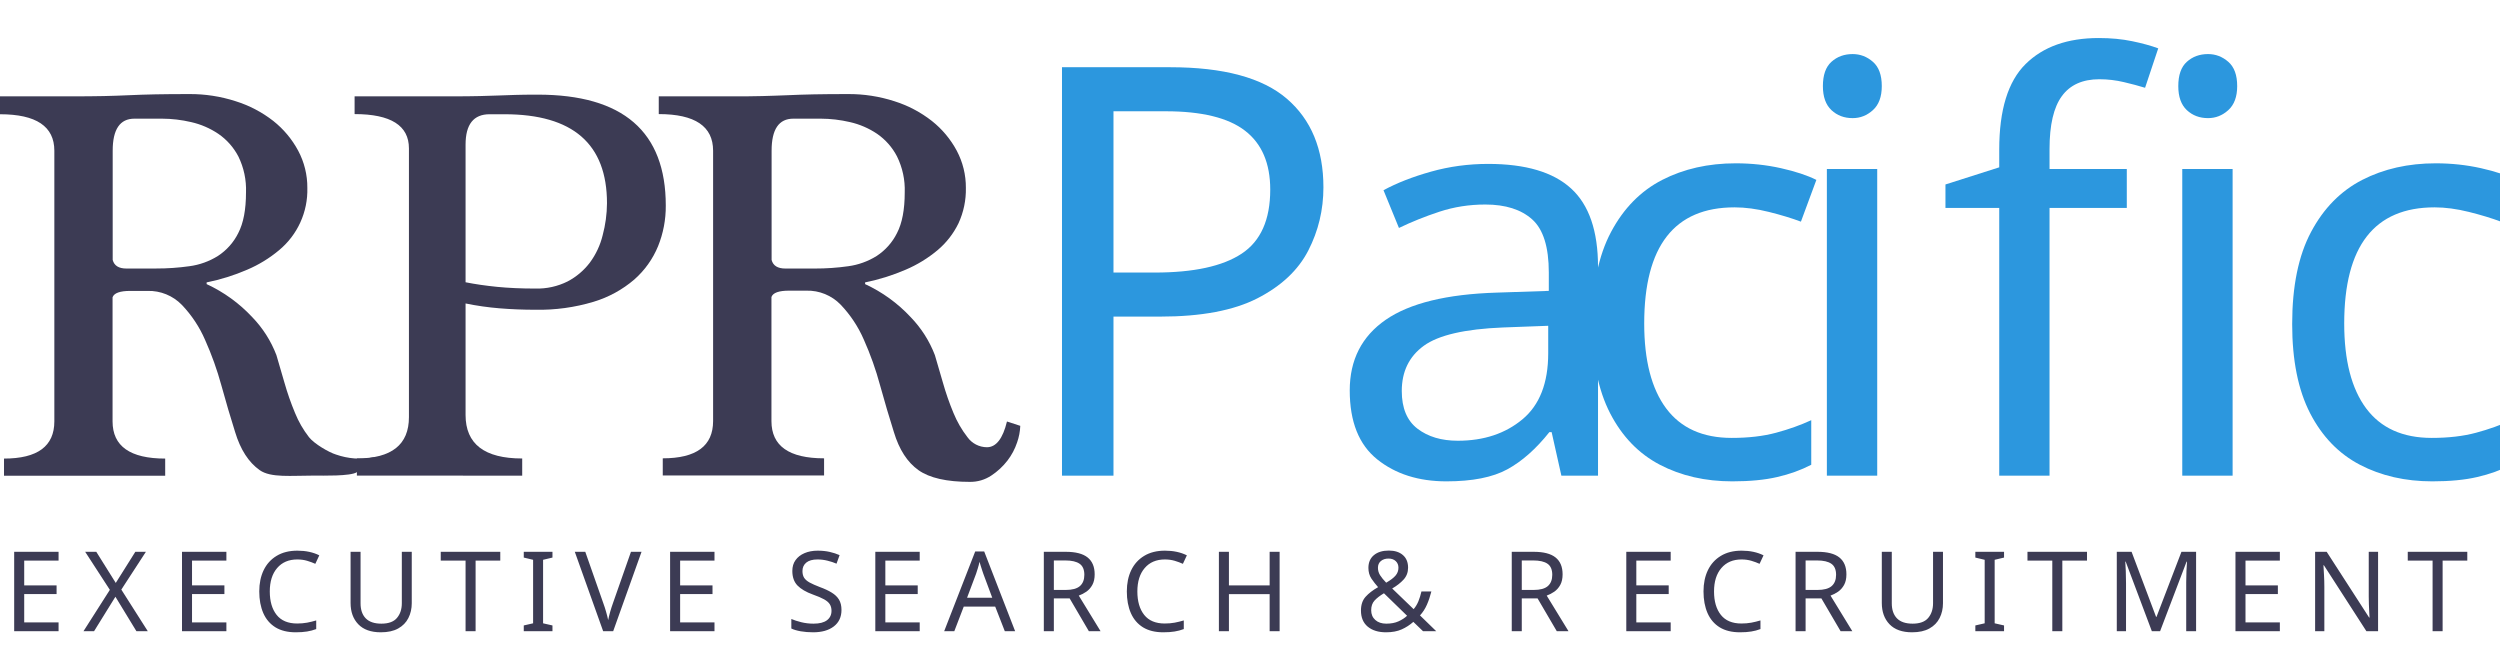
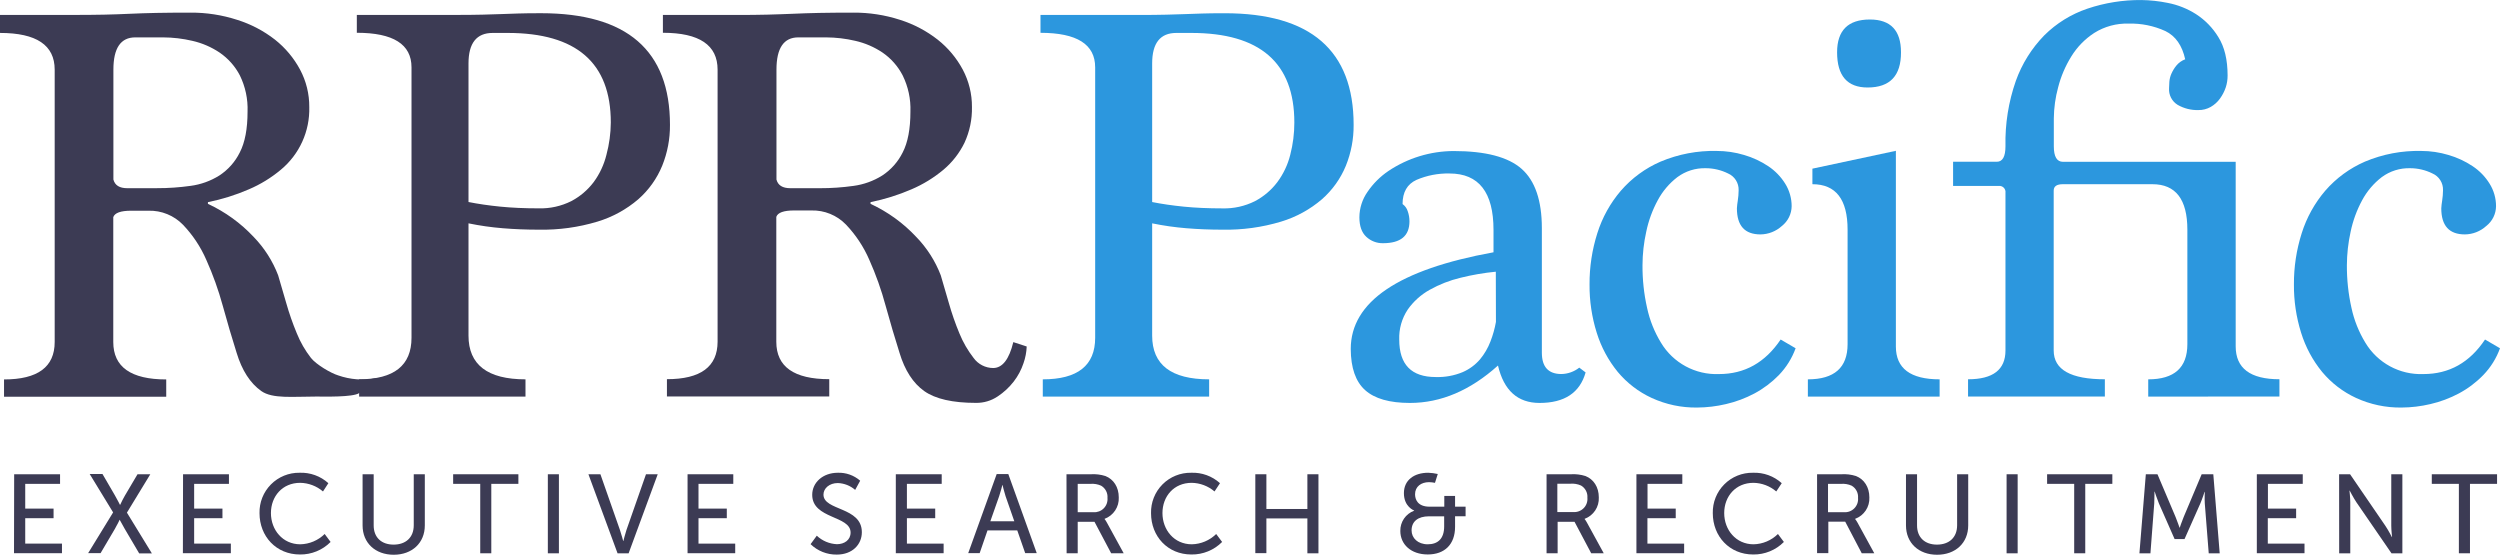
- <svg xmlns="http://www.w3.org/2000/svg" id="Layer_1" data-name="Layer 1" viewBox="0 0 786.67 205.97">
+ <svg xmlns="http://www.w3.org/2000/svg" id="Layer_1" data-name="Layer 1" viewBox="0 0 781.75 173.39">
  <defs>
-     <style>.cls-1,.cls-8{fill:#3c3b54;}.cls-2{font-size:180px;fill:#2c97de;font-family:Marion-Regular, Marion;}.cls-3{letter-spacing:-0.07em;}.cls-4{letter-spacing:-0.03em;}.cls-5{letter-spacing:-0.02em;}.cls-6{letter-spacing:-0.02em;}.cls-7{letter-spacing:-0.04em;}.cls-8{font-size:35px;font-family:MuseoSans-500, Museo Sans;letter-spacing:0.16em;}.cls-9{letter-spacing:0.16em;}.cls-10{letter-spacing:0.16em;}</style>
+     <style>.cls-1{fill:#3c3b54;}.cls-2{fill:#2c97de;}</style>
  </defs>
-   <path class="cls-1" d="M157.15,142c0,1.45-5.53,1.9-6.19,3.94s-3.87-.86-5.25.94-2.43-.57-4.41.75-10.88,1.07-13.4,1.07c-7.32,0-13.7.75-17.18-1.71s-6.06-6.45-7.74-12q-2.16-6.84-4.32-14.67A98.59,98.59,0,0,0,93.53,106a37.68,37.68,0,0,0-7.29-11,14.5,14.5,0,0,0-10.8-4.41H70q-4.86,0-5.58,2v39.06q0,11.7,16.56,11.7v5.4H30.26v-5.4q15.84,0,15.84-11.7V46.47Q46.1,35,29,35V29.37H51.5q5.94,0,10.08-.09t8-.27q3.87-.18,8.28-.27t10.71-.09a46.37,46.37,0,0,1,14.58,2.25A37.35,37.35,0,0,1,115,37.11a30,30,0,0,1,7.83,9.36,24.48,24.48,0,0,1,2.88,11.7,24.59,24.59,0,0,1-8.91,19.62,40.07,40.07,0,0,1-10,6.12,63.83,63.83,0,0,1-12.78,4v.54a46,46,0,0,1,14.31,10.35,35.31,35.31,0,0,1,7.65,12q1.08,3.6,2.52,8.64a84.73,84.73,0,0,0,3.33,9.54,32,32,0,0,0,4.41,7.65c1.68,2.1,6.22,4.76,8.52,5.46a22.92,22.92,0,0,0,11.65.91Zm-79-58.46a73.77,73.77,0,0,0,10.44-.72,22.46,22.46,0,0,0,9-3.24,18.28,18.28,0,0,0,6.39-7.2q2.43-4.68,2.43-12.78A23.69,23.69,0,0,0,104,48.27a19.64,19.64,0,0,0-6.3-7.11,25.34,25.34,0,0,0-8.55-3.69,40.74,40.74,0,0,0-9.18-1.08H71.3q-6.84,0-6.84,10.08V80.85q.72,2.7,4.32,2.7Z" transform="translate(-29 0.95)" />
-   <path class="cls-1" d="M141.3,148.71v-5.4q16.38,0,16.38-13V45.75q0-10.8-17.1-10.8V29.37h30.06q5.94,0,9.27-.09l5.94-.18,5.22-.18q2.61-.09,7.11-.09,40.32,0,40.32,34.92a33.42,33.42,0,0,1-2.43,12.78A28.2,28.2,0,0,1,228.6,87a35.32,35.32,0,0,1-12.78,7,59.55,59.55,0,0,1-18.36,2.52q-5.76,0-11.25-.45a88.5,88.5,0,0,1-10.71-1.53v35.1q0,13.68,17.82,13.68v5.4ZM183.06,35q-7.56,0-7.56,9.54V87.87q4.5.9,9.9,1.44t12.06.54a21.39,21.39,0,0,0,10.17-2.25,21.09,21.09,0,0,0,7-5.94,24,24,0,0,0,4-8.55A40,40,0,0,0,220,63Q220,35,187.74,35Z" transform="translate(-29 0.95)" />
-   <path class="cls-1" d="M350.05,133.05a17.78,17.78,0,0,1-1,5.22A19.31,19.31,0,0,1,346,144a20.93,20.93,0,0,1-5.05,4.68,11.84,11.84,0,0,1-6.75,2c-7.31,0-12.72-1.23-16.19-3.69s-6.07-6.45-7.74-12c-1.45-4.56-2.88-9.45-4.33-14.67a97.43,97.43,0,0,0-5.12-14.4,37.68,37.68,0,0,0-7.29-11,14.5,14.5,0,0,0-10.8-4.41h-5.41c-3.23,0-5.1.66-5.57,2v39.06q0,11.7,16.56,11.7v5.4H237.55v-5.4q15.82,0,15.84-11.7V46.47q0-11.52-17.1-11.52V29.37h22.5c4,0,7.31,0,10.08-.09s5.43-.15,8-.27,5.33-.21,8.28-.27,6.51-.09,10.71-.09a46.35,46.35,0,0,1,14.57,2.25,37.3,37.3,0,0,1,11.8,6.21,30,30,0,0,1,7.83,9.36,24.59,24.59,0,0,1,2.87,11.7,25.42,25.42,0,0,1-2.33,11.16A25.74,25.74,0,0,1,324,77.79a40.25,40.25,0,0,1-10,6.12,64.24,64.24,0,0,1-12.78,4v.54a45.84,45.84,0,0,1,14.3,10.35,35.36,35.36,0,0,1,7.66,12q1.06,3.6,2.52,8.64a84.73,84.73,0,0,0,3.32,9.54,32.39,32.39,0,0,0,4.42,7.65,7.58,7.58,0,0,0,6.12,3.15c2.88,0,5-2.7,6.3-8.1Zm-64.62-49.5a73.77,73.77,0,0,0,10.44-.72,22.57,22.57,0,0,0,9-3.24,18.35,18.35,0,0,0,6.39-7.2q2.43-4.68,2.43-12.78a23.69,23.69,0,0,0-2.43-11.34A19.57,19.57,0,0,0,305,41.16a25.29,25.29,0,0,0-8.54-3.69,40.88,40.88,0,0,0-9.18-1.08h-8.64c-4.57,0-6.84,3.36-6.84,10.08V80.85c.47,1.8,1.92,2.7,4.32,2.7Z" transform="translate(-29 0.95)" />
-   <text class="cls-2" transform="translate(316.72 149.67)">
-     <tspan class="cls-3">P</tspan>
-     <tspan class="cls-4" x="99.72" y="0">a</tspan>
-     <tspan class="cls-5" x="174.38" y="0">c</tspan>
-     <tspan class="cls-6" x="242.84" y="0">i</tspan>
-     <tspan class="cls-7" x="292.75" y="0">ﬁ</tspan>
-     <tspan x="394.65" y="0">c</tspan>
-   </text>
-   <text class="cls-8" transform="translate(1.07 198.62)">EX<tspan class="cls-9" x="52.81" y="0">E</tspan>
-     <tspan class="cls-10" x="78.37" y="0">CUTIVE SEARCH &amp; R</tspan>
-     <tspan class="cls-9" x="507.28" y="0">E</tspan>
-     <tspan class="cls-10" x="532.83" y="0">CRUITMENT</tspan>
-   </text>
+   <path class="cls-1" d="M157.15,142c0,1.45-5.53,1.9-6.19,3.94s-3.87-.86-5.25.94-2.43-.57-4.41.75-10.88,1.07-13.4,1.07c-7.32,0-13.7.75-17.18-1.71s-6.06-6.45-7.74-12q-2.16-6.84-4.32-14.67A98.59,98.59,0,0,0,93.53,106a37.68,37.68,0,0,0-7.29-11,14.5,14.5,0,0,0-10.8-4.41H70q-4.86,0-5.58,2v39.06q0,11.7,16.56,11.7v5.4H30.26v-5.4q15.84,0,15.84-11.7V46.47Q46.1,35,29,35V29.37H51.5q5.94,0,10.08-.09t8-.27q3.87-.18,8.28-.27t10.71-.09a46.37,46.37,0,0,1,14.58,2.25A37.35,37.35,0,0,1,115,37.11a30,30,0,0,1,7.83,9.36,24.48,24.48,0,0,1,2.88,11.7,24.59,24.59,0,0,1-8.91,19.62,40.07,40.07,0,0,1-10,6.12,63.83,63.83,0,0,1-12.78,4v.54a46,46,0,0,1,14.31,10.35,35.31,35.31,0,0,1,7.65,12q1.08,3.6,2.52,8.64a84.73,84.73,0,0,0,3.33,9.54,32,32,0,0,0,4.41,7.65c1.68,2.1,6.22,4.76,8.52,5.46a22.92,22.92,0,0,0,11.65.91Zm-79-58.46a73.77,73.77,0,0,0,10.44-.72,22.46,22.46,0,0,0,9-3.24,18.28,18.28,0,0,0,6.39-7.2q2.43-4.68,2.43-12.78A23.69,23.69,0,0,0,104,48.27a19.64,19.64,0,0,0-6.3-7.11,25.34,25.34,0,0,0-8.55-3.69,40.74,40.74,0,0,0-9.18-1.08H71.3q-6.84,0-6.84,10.08V80.85q.72,2.7,4.32,2.7Z" transform="translate(-29 -24.7)" />
+   <path class="cls-1" d="M141.3,148.71v-5.4q16.38,0,16.38-13V45.75q0-10.8-17.1-10.8V29.37h30.06q5.94,0,9.27-.09l5.94-.18,5.22-.18q2.61-.09,7.11-.09,40.32,0,40.32,34.92a33.42,33.42,0,0,1-2.43,12.78A28.2,28.2,0,0,1,228.6,87a35.32,35.32,0,0,1-12.78,7,59.55,59.55,0,0,1-18.36,2.52q-5.76,0-11.25-.45a88.5,88.5,0,0,1-10.71-1.53v35.1q0,13.68,17.82,13.68v5.4ZM183.06,35q-7.56,0-7.56,9.54V87.87q4.5.9,9.9,1.44t12.06.54a21.39,21.39,0,0,0,10.17-2.25,21.09,21.09,0,0,0,7-5.94,24,24,0,0,0,4-8.55A40,40,0,0,0,220,63Q220,35,187.74,35Z" transform="translate(-29 -24.7)" />
+   <path class="cls-1" d="M350.05,133.05a17.78,17.78,0,0,1-1,5.22A19.31,19.31,0,0,1,346,144a20.93,20.93,0,0,1-5.05,4.68,11.84,11.84,0,0,1-6.75,2c-7.31,0-12.72-1.23-16.19-3.69s-6.07-6.45-7.74-12c-1.45-4.56-2.88-9.45-4.33-14.67a97.43,97.43,0,0,0-5.12-14.4,37.68,37.68,0,0,0-7.29-11,14.5,14.5,0,0,0-10.8-4.41h-5.41c-3.23,0-5.1.66-5.57,2v39.06q0,11.7,16.56,11.7v5.4H237.55v-5.4q15.82,0,15.84-11.7V46.47q0-11.52-17.1-11.52V29.37h22.5c4,0,7.31,0,10.08-.09s5.43-.15,8-.27,5.33-.21,8.28-.27,6.51-.09,10.71-.09a46.35,46.35,0,0,1,14.57,2.25,37.3,37.3,0,0,1,11.8,6.21,30,30,0,0,1,7.83,9.36,24.59,24.59,0,0,1,2.87,11.7,25.42,25.42,0,0,1-2.33,11.16A25.74,25.74,0,0,1,324,77.79a40.25,40.25,0,0,1-10,6.12,64.24,64.24,0,0,1-12.78,4v.54a45.84,45.84,0,0,1,14.3,10.35,35.36,35.36,0,0,1,7.66,12q1.06,3.6,2.52,8.64a84.73,84.73,0,0,0,3.32,9.54,32.39,32.39,0,0,0,4.42,7.65,7.58,7.58,0,0,0,6.12,3.15c2.88,0,5-2.7,6.3-8.1Zm-64.62-49.5a73.77,73.77,0,0,0,10.44-.72,22.57,22.57,0,0,0,9-3.24,18.35,18.35,0,0,0,6.39-7.2q2.43-4.68,2.43-12.78a23.69,23.69,0,0,0-2.43-11.34A19.57,19.57,0,0,0,305,41.16a25.29,25.29,0,0,0-8.54-3.69,40.88,40.88,0,0,0-9.18-1.08h-8.64c-4.57,0-6.84,3.36-6.84,10.08V80.85c.47,1.8,1.92,2.7,4.32,2.7Z" transform="translate(-29 -24.7)" />
+   <path class="cls-2" d="M355.08,148.72v-5.4q16.38,0,16.38-13V45.76q0-10.8-17.1-10.8V29.38h30.06q5.94,0,9.27-.09l5.94-.18,5.22-.18q2.61-.09,7.11-.09,40.32,0,40.32,34.92a33.42,33.42,0,0,1-2.43,12.78A28.2,28.2,0,0,1,442.38,87a35.32,35.32,0,0,1-12.78,7,59.55,59.55,0,0,1-18.36,2.52q-5.76,0-11.25-.45a88.5,88.5,0,0,1-10.71-1.53v35.1q0,13.68,17.82,13.68v5.4ZM396.84,35q-7.56,0-7.56,9.54V87.88q4.5.9,9.9,1.44t12.06.54a21.39,21.39,0,0,0,10.17-2.25,21.09,21.09,0,0,0,7-5.94,24,24,0,0,0,4.05-8.55A40,40,0,0,0,433.74,63Q433.74,35,401.52,35Z" transform="translate(-29 -24.7)" />
+   <path class="cls-2" d="M524.82,141.16q-2.7,9.54-14.4,9.54-10.26,0-13-11.7-13,11.7-27.54,11.7-9.54,0-14-4t-4.5-12.87q0-22.14,44.64-30.24v-7q0-17.64-13.76-17.64a24.76,24.76,0,0,0-10.33,2q-4.35,2-4.35,7.56a4.32,4.32,0,0,1,1.62,2.25,9.4,9.4,0,0,1,.54,3.15q0,6.84-8.28,6.84a7.45,7.45,0,0,1-5.22-2q-2.16-2-2.16-6.12a14,14,0,0,1,2.53-7.92,24.52,24.52,0,0,1,6.59-6.57,36.94,36.94,0,0,1,20.32-6.21q15,0,21.3,5.58T511.14,96V135q0,6.66,6.12,6.66a9.33,9.33,0,0,0,5.58-2Zm-28.08-31.5a75.79,75.79,0,0,0-11,1.89,37.64,37.64,0,0,0-9.69,3.78,20.73,20.73,0,0,0-6.88,6.21,16,16,0,0,0-2.63,9.36q0,11.7,11.41,11.7a20.28,20.28,0,0,0,8.42-1.53,15,15,0,0,0,5.43-4,19.79,19.79,0,0,0,3.26-5.58,32.61,32.61,0,0,0,1.72-6.12Z" transform="translate(-29 -24.7)" />
+   <path class="cls-2" d="M590.49,133.6a23.83,23.83,0,0,1-5.22,8.37,31.25,31.25,0,0,1-7.65,5.76,36.4,36.4,0,0,1-8.91,3.33,40.08,40.08,0,0,1-9,1.08,32.89,32.89,0,0,1-14.22-3A30.35,30.35,0,0,1,534.87,141a36.39,36.39,0,0,1-6.57-12.24,49,49,0,0,1-2.25-15.12,52,52,0,0,1,2.43-16,37.91,37.91,0,0,1,7.38-13.32,34.67,34.67,0,0,1,12.42-9.09,42.73,42.73,0,0,1,17.55-3.33,29.85,29.85,0,0,1,8.55,1.26,27.62,27.62,0,0,1,7.56,3.51,18,18,0,0,1,5.31,5.49,13.31,13.31,0,0,1,2,7,8,8,0,0,1-3.06,6.21A10.1,10.1,0,0,1,579.51,98c-4.93,0-7.38-2.72-7.38-8.17a21.19,21.19,0,0,1,.27-2.36,22.43,22.43,0,0,0,.27-3.27,5.52,5.52,0,0,0-3.33-5.27,15.73,15.73,0,0,0-6.93-1.63,14.25,14.25,0,0,0-8.91,2.8,22.42,22.42,0,0,0-6.12,7.22,35.87,35.87,0,0,0-3.6,9.84,48.87,48.87,0,0,0-1.17,10.46A59,59,0,0,0,544.05,121a34.82,34.82,0,0,0,4.32,10.83,20.22,20.22,0,0,0,18.18,9.84q12,0,19.26-10.8Z" transform="translate(-29 -24.7)" />
+   <path class="cls-2" d="M594.32,148.72v-5.4q12.42,0,12.42-11V96.52q0-14.22-11-14.22V77.44l26.1-5.58v61.2q0,10.26,13.68,10.26v5.4ZM613,52.06q-9.54,0-9.54-11,0-10.26,10.26-10.26,9.72,0,9.72,10.26Q623.48,52.06,613,52.06Z" transform="translate(-29 -24.7)" />
+   <path class="cls-2" d="M700.75,148.72v-5.4q12.24,0,12.24-11V96.52q0-14.22-10.93-14.22h-28c-1.91,0-2.87.66-2.87,2v50q0,9,16,9v5.4H644.41v-5.4q11.7,0,11.7-9V85A1.91,1.91,0,0,0,654,82.84H639.73V75.28h13.68q2.7,0,2.7-4.84A58.08,58.08,0,0,1,659.35,50a39.38,39.38,0,0,1,8.91-14.26,35,35,0,0,1,13.5-8.34,51.54,51.54,0,0,1,16.83-2.69,44.46,44.46,0,0,1,8.28.9,25.41,25.41,0,0,1,8.82,3.51,22.4,22.4,0,0,1,7,7.2q2.88,4.59,2.88,12A11.63,11.63,0,0,1,725,52a13,13,0,0,1-1.8,3.51,9.21,9.21,0,0,1-2.88,2.61,7.58,7.58,0,0,1-3.87,1,12.37,12.37,0,0,1-6.48-1.62,5.63,5.63,0,0,1-2.7-5.22q0-.72.09-2a7.78,7.78,0,0,1,.63-2.52,11.33,11.33,0,0,1,1.53-2.52,6.53,6.53,0,0,1,2.79-2c-.95-4.32-3-7.26-6.18-8.82a26,26,0,0,0-11.56-2.34A19.07,19.07,0,0,0,683.87,35a23.3,23.3,0,0,0-7.17,7.35A34.51,34.51,0,0,0,672.58,52a38.6,38.6,0,0,0-1.35,9.68v8.78q0,4.84,2.87,4.84h54V133q0,10.29,13.68,10.29v5.4Z" transform="translate(-29 -24.7)" />
+   <path class="cls-2" d="M810.75,133.6a23.55,23.55,0,0,1-5.22,8.37,30.88,30.88,0,0,1-7.65,5.76,36.25,36.25,0,0,1-8.91,3.33,40,40,0,0,1-9,1.08,33,33,0,0,1-14.22-3A30.44,30.44,0,0,1,755.13,141a36.39,36.39,0,0,1-6.57-12.24,49.27,49.27,0,0,1-2.25-15.12,52,52,0,0,1,2.43-16,38.06,38.06,0,0,1,7.38-13.32,34.76,34.76,0,0,1,12.42-9.09,42.8,42.8,0,0,1,17.55-3.33,29.8,29.8,0,0,1,8.55,1.26,27.35,27.35,0,0,1,7.56,3.51,17.79,17.79,0,0,1,5.31,5.49,13.22,13.22,0,0,1,2,7,7.92,7.92,0,0,1-3.06,6.21A10.06,10.06,0,0,1,799.77,98q-7.38,0-7.38-8.17a21.19,21.19,0,0,1,.27-2.36,22.43,22.43,0,0,0,.27-3.27,5.5,5.5,0,0,0-3.33-5.27,15.67,15.67,0,0,0-6.93-1.63,14.29,14.29,0,0,0-8.91,2.8,22.54,22.54,0,0,0-6.12,7.22,36.2,36.2,0,0,0-3.6,9.84,49.52,49.52,0,0,0-1.17,10.46A59.59,59.59,0,0,0,764.31,121a35.06,35.06,0,0,0,4.32,10.83,20.22,20.22,0,0,0,18.18,9.84q12.06,0,19.26-10.8Z" transform="translate(-29 -24.7)" />
+   <path class="cls-1" d="M33.43,173H47.78v3H36.89v7.74h8.86v3H36.89v7.95H48.38v3h-15Z" transform="translate(-29 -24.7)" />
+   <path class="cls-1" d="M64.37,184.93l-7.32-12h4l3.89,6.69c.77,1.33,1.57,2.94,1.57,2.94h.07a32,32,0,0,1,1.51-2.94L72,173h4l-7.31,12,7.8,12.74H72.52L68,190.07c-.8-1.4-1.57-2.83-1.57-2.83H66.4s-.67,1.47-1.47,2.83l-4.48,7.6H56.56Z" transform="translate(-29 -24.7)" />
+   <path class="cls-1" d="M86.24,173h14.35v3H89.71v7.74h8.85v3H89.71v7.95h11.48v3h-15Z" transform="translate(-29 -24.7)" />
+   <path class="cls-1" d="M122.68,172.53a12.69,12.69,0,0,1,9,3.26L130,178.38a11.26,11.26,0,0,0-7.14-2.7c-5.53,0-9.14,4.2-9.14,9.46s3.68,9.76,9.17,9.76a11.17,11.17,0,0,0,7.63-3.22l1.86,2.49a13.26,13.26,0,0,1-9.59,3.92c-7.42,0-12.64-5.67-12.64-12.92A12.34,12.34,0,0,1,122.68,172.53Z" transform="translate(-29 -24.7)" />
+   <path class="cls-1" d="M142.38,173h3.47v16c0,3.78,2.45,6,6.23,6s6.3-2.2,6.3-6.05V173h3.46v16c0,5.49-4,9.17-9.73,9.17s-9.73-3.68-9.73-9.17Z" transform="translate(-29 -24.7)" />
+   <path class="cls-1" d="M179.17,176H170.7v-3h20.4v3h-8.47v21.71h-3.46Z" transform="translate(-29 -24.7)" />
+   <path class="cls-1" d="M200.31,173h3.46v24.72h-3.46Z" transform="translate(-29 -24.7)" />
+   <path class="cls-1" d="M213,173h3.75l6.12,17.47c.46,1.33,1,3.4,1,3.4h.07s.49-2.07.94-3.4L231,173h3.67l-9.1,24.72h-3.46Z" transform="translate(-29 -24.7)" />
+   <path class="cls-1" d="M244,173H258.3v3H247.42v7.74h8.85v3h-8.85v7.95H258.9v3H244Z" transform="translate(-29 -24.7)" />
+   <path class="cls-1" d="M284.41,192.21a9.77,9.77,0,0,0,6.3,2.66c2.31,0,4.27-1.3,4.27-3.64,0-5.36-12-4.2-12-11.8,0-3.85,3.33-6.9,8-6.9a10.1,10.1,0,0,1,7,2.49l-1.57,2.87a8.72,8.72,0,0,0-5.43-2.14c-2.62,0-4.48,1.65-4.48,3.61,0,5.11,12,3.75,12,11.76,0,3.82-2.94,7-7.84,7a11.55,11.55,0,0,1-8.19-3.26Z" transform="translate(-29 -24.7)" />
+   <path class="cls-1" d="M309.12,173h14.35v3H312.59v7.74h8.85v3h-8.85v7.95h11.48v3H309.12Z" transform="translate(-29 -24.7)" />
+   <path class="cls-1" d="M347.1,190.56h-9.31l-2.45,7.11h-3.58l8.9-24.72h3.64l8.89,24.72h-3.61Zm-4.66-14.21s-.56,2.24-1,3.5l-2.76,7.84h7.49l-2.73-7.84c-.42-1.26-.95-3.5-.95-3.5Z" transform="translate(-29 -24.7)" />
+   <path class="cls-1" d="M362.49,173h7.56a12.53,12.53,0,0,1,4.63.56c2.52,1,4.16,3.43,4.16,6.69a6.79,6.79,0,0,1-4.44,6.69V187a6.69,6.69,0,0,1,.73,1.12l5.25,9.59h-3.92l-5.21-9.84H366v9.84h-3.47Zm8.44,11.87a4.11,4.11,0,0,0,4.38-4.48,4.05,4.05,0,0,0-2-3.82A6.83,6.83,0,0,0,370,176h-4v8.86Z" transform="translate(-29 -24.7)" />
+   <path class="cls-1" d="M401.49,172.53a12.69,12.69,0,0,1,9,3.26l-1.71,2.59a11.26,11.26,0,0,0-7.14-2.7c-5.54,0-9.14,4.2-9.14,9.46s3.67,9.76,9.17,9.76a11.17,11.17,0,0,0,7.63-3.22l1.86,2.49a13.27,13.27,0,0,1-9.6,3.92c-7.42,0-12.63-5.67-12.63-12.92A12.34,12.34,0,0,1,401.49,172.53Z" transform="translate(-29 -24.7)" />
+   <path class="cls-1" d="M421.54,173H425v10.86h12.82V173h3.46v24.72h-3.46V186.81H425v10.86h-3.46Z" transform="translate(-29 -24.7)" />
+   <path class="cls-1" d="M471.2,184.4v-.07S468,183.21,468,178.9c0-4.09,3.22-6.37,7.59-6.37a15.52,15.52,0,0,1,3,.39l-.87,2.76a11,11,0,0,0-1.86-.21c-2.45,0-4.37,1.37-4.37,3.78,0,1.54.73,3.89,4.55,3.89h4.59v-3.36H484v3.36h3.29v3H484v3.29c0,5.5-3.26,8.65-8.54,8.65s-8.58-3.19-8.58-7.35A6.61,6.61,0,0,1,471.2,184.4Zm4.24,10.5c3.15,0,5.15-1.71,5.15-5.6v-3.15h-4.73c-3.5,0-5.46,1.65-5.46,4.41C470.4,192.94,472.36,194.9,475.44,194.9Z" transform="translate(-29 -24.7)" />
+   <path class="cls-1" d="M512.61,173h7.56a12.5,12.5,0,0,1,4.62.56c2.52,1,4.16,3.43,4.16,6.69a6.79,6.79,0,0,1-4.44,6.69V187a6.69,6.69,0,0,1,.73,1.12l5.25,9.59h-3.92l-5.21-9.84h-5.29v9.84h-3.46ZM521,184.82a4.11,4.11,0,0,0,4.38-4.48,4.05,4.05,0,0,0-2-3.82,6.83,6.83,0,0,0-3.4-.56h-4v8.86Z" transform="translate(-29 -24.7)" />
+   <path class="cls-1" d="M540.71,173h14.35v3H544.18v7.74H553v3h-8.85v7.95h11.48v3H540.71Z" transform="translate(-29 -24.7)" />
+   <path class="cls-1" d="M577.15,172.53a12.69,12.69,0,0,1,9,3.26l-1.71,2.59a11.26,11.26,0,0,0-7.14-2.7c-5.53,0-9.14,4.2-9.14,9.46s3.68,9.76,9.17,9.76a11.17,11.17,0,0,0,7.63-3.22l1.86,2.49a13.26,13.26,0,0,1-9.59,3.92c-7.42,0-12.64-5.67-12.64-12.92A12.34,12.34,0,0,1,577.15,172.53Z" transform="translate(-29 -24.7)" />
+   <path class="cls-1" d="M597.2,173h7.56a12.46,12.46,0,0,1,4.62.56c2.52,1,4.17,3.43,4.17,6.69a6.79,6.79,0,0,1-4.45,6.69V187a7,7,0,0,1,.74,1.12l5.25,9.59h-3.92L606,187.83h-5.28v9.84H597.2Zm8.44,11.87a4.11,4.11,0,0,0,4.37-4.48,4.05,4.05,0,0,0-2-3.82,6.78,6.78,0,0,0-3.39-.56h-4v8.86Z" transform="translate(-29 -24.7)" />
+   <path class="cls-1" d="M625,173h3.46v16c0,3.78,2.45,6,6.23,6s6.3-2.2,6.3-6.05V173h3.47v16c0,5.49-4,9.17-9.73,9.17s-9.73-3.68-9.73-9.17Z" transform="translate(-29 -24.7)" />
+   <path class="cls-1" d="M656.46,173h3.46v24.72h-3.46Z" transform="translate(-29 -24.7)" />
+   <path class="cls-1" d="M677.6,176h-8.47v-3h20.4v3h-8.47v21.71H677.6Z" transform="translate(-29 -24.7)" />
+   <path class="cls-1" d="M700,173h3.64l5.67,13.38c.56,1.36,1.23,3.32,1.23,3.32h.07s.66-2,1.22-3.32L717.46,173h3.64l2,24.72h-3.43l-1.23-15.58c-.1-1.51,0-3.64,0-3.64h-.07s-.74,2.28-1.33,3.64l-4.94,11.13H709l-4.9-11.13c-.56-1.33-1.33-3.71-1.33-3.71h-.07s0,2.2-.07,3.71l-1.19,15.58H698Z" transform="translate(-29 -24.7)" />
+   <path class="cls-1" d="M734.71,173h14.36v3H738.18v7.74H747v3h-8.86v7.95h11.48v3H734.71Z" transform="translate(-29 -24.7)" />
+   <path class="cls-1" d="M760.44,173h3.43l11,16.07c.91,1.33,2.07,3.57,2.07,3.57H777s-.25-2.2-.25-3.57V173h3.47v24.72h-3.4l-11-16c-.91-1.37-2.07-3.61-2.07-3.61h-.07s.25,2.2.25,3.61v16h-3.47Z" transform="translate(-29 -24.7)" />
+   <path class="cls-1" d="M797.89,176h-8.47v-3h20.41v3h-8.47v21.71h-3.47Z" transform="translate(-29 -24.7)" />
</svg>
